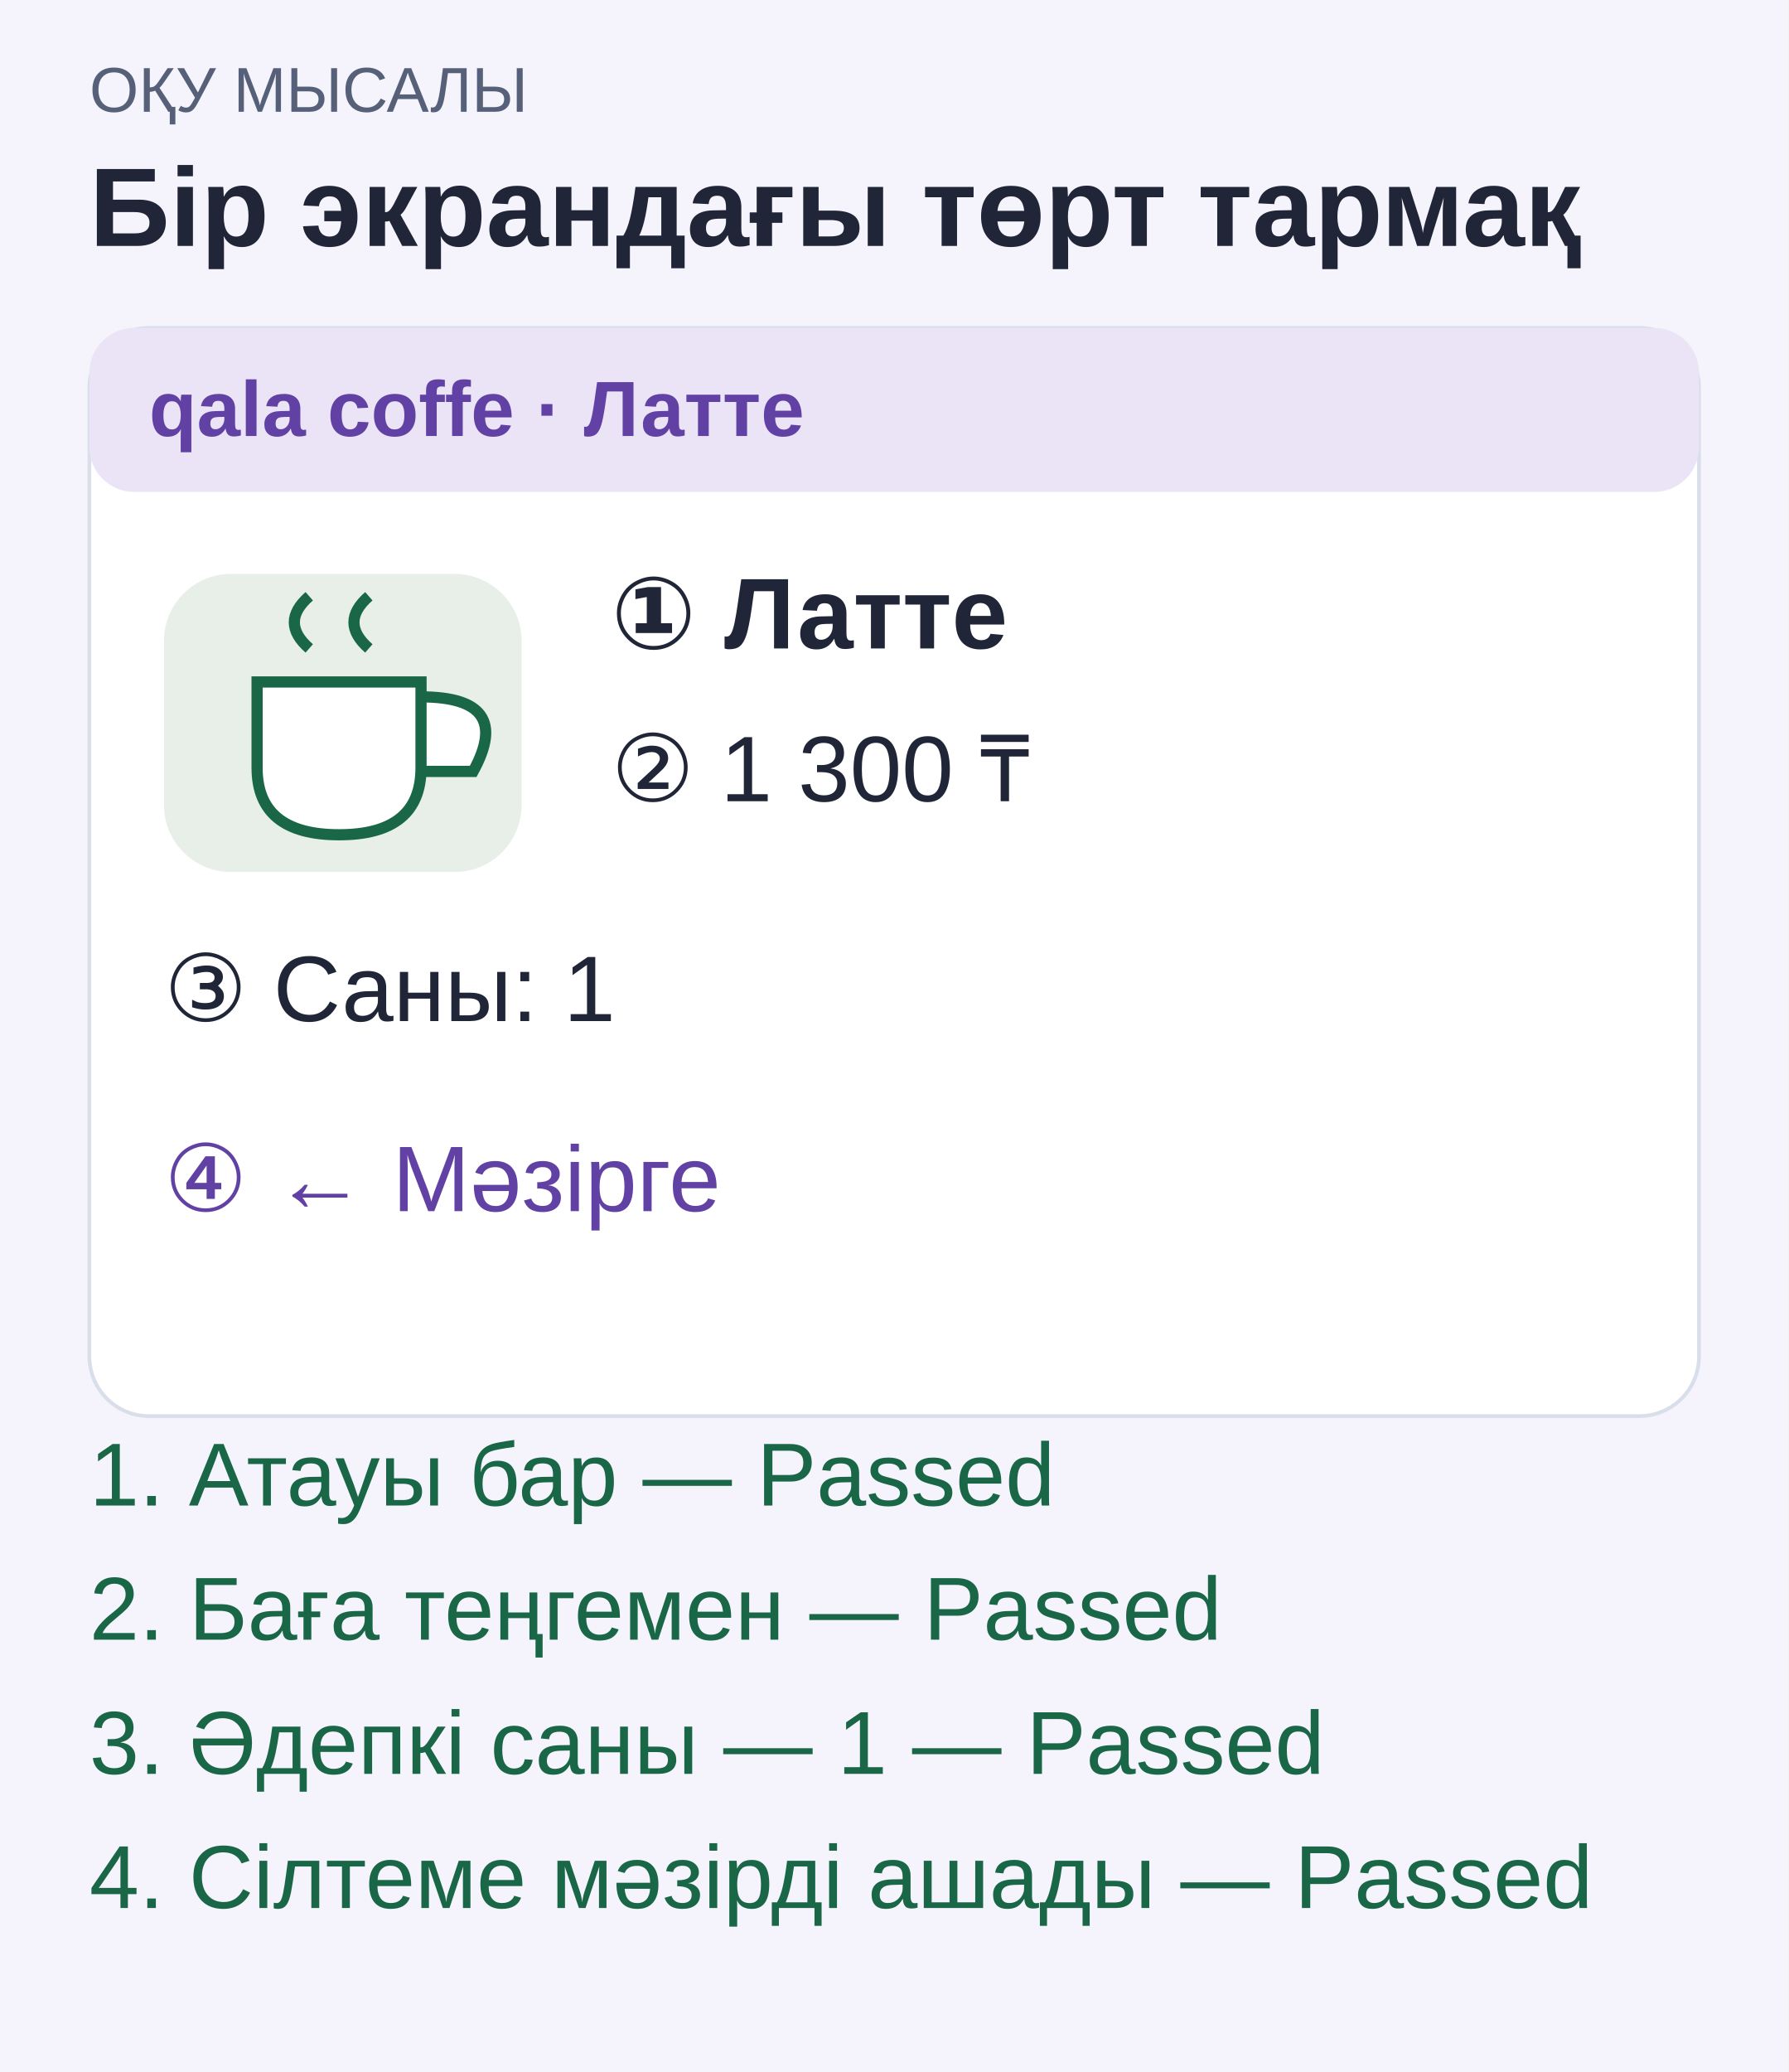
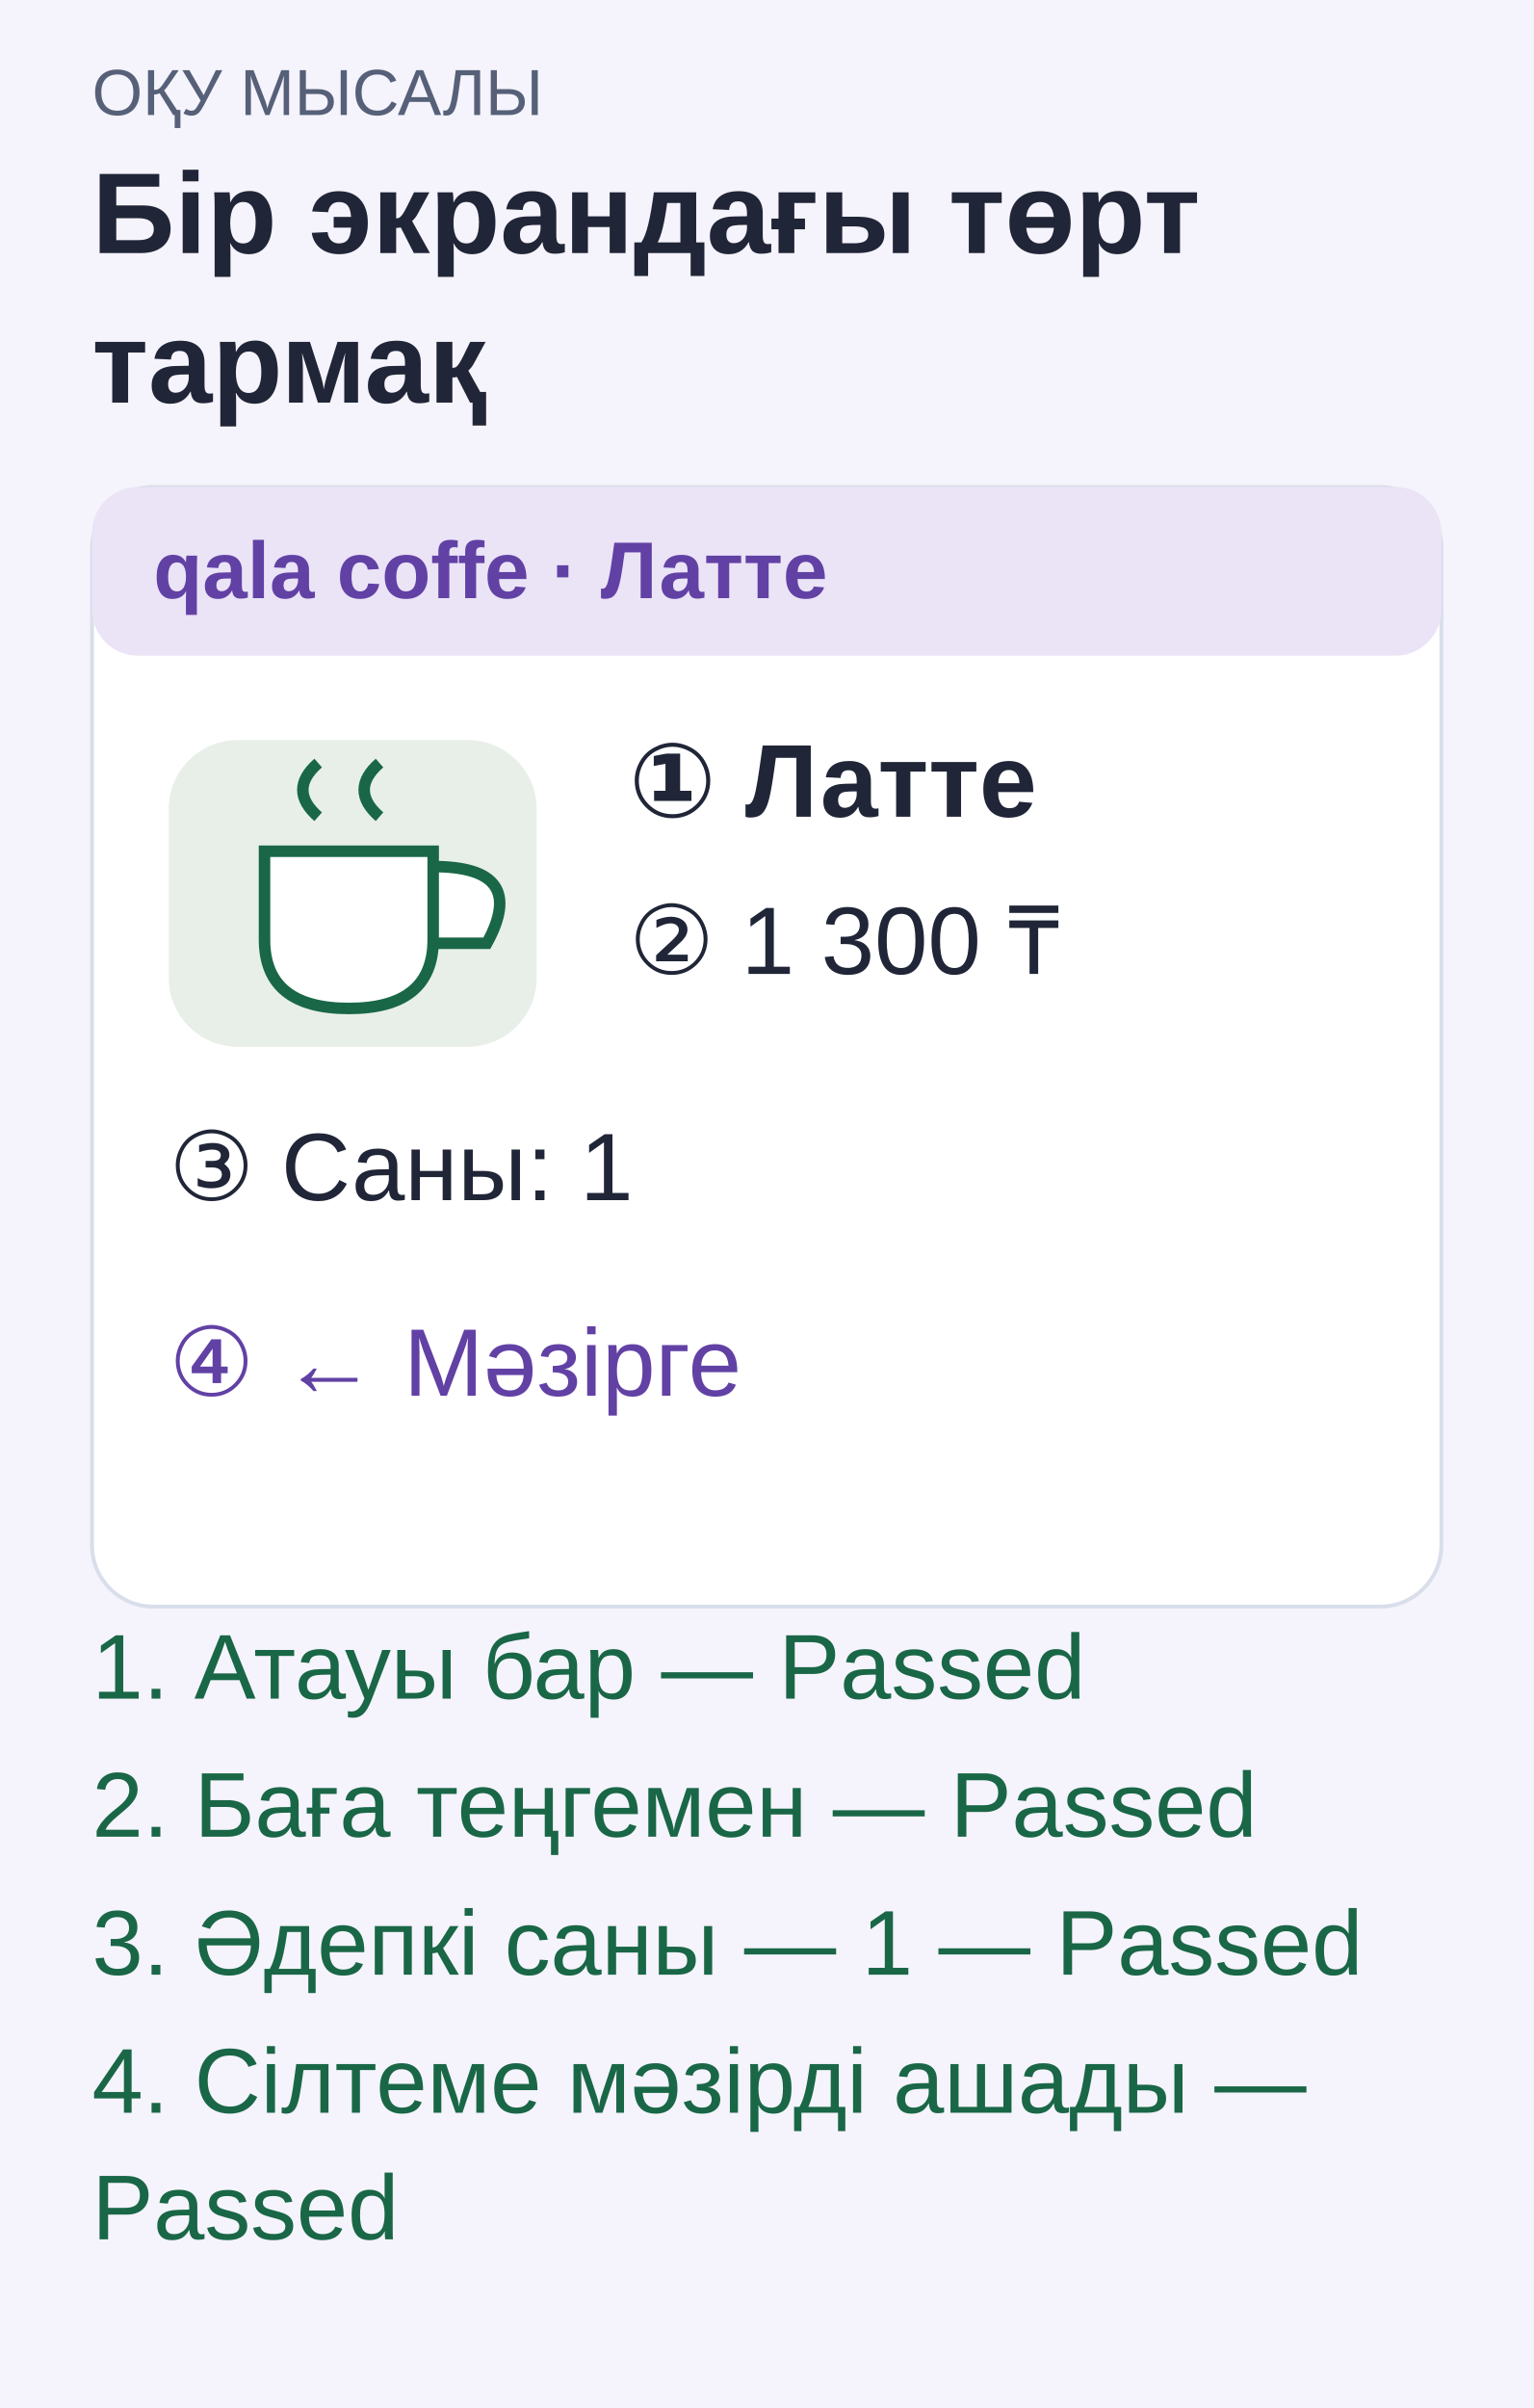
- <svg xmlns="http://www.w3.org/2000/svg" viewBox="0 0 480 556" role="img" font-family="Arial, sans-serif">
-   <rect x="0" y="0" width="480" height="556" rx="0" fill="#f5f3fb" stroke="none" />
+ <svg xmlns="http://www.w3.org/2000/svg" viewBox="0 0 400 628" role="img" font-family="Arial, sans-serif">
+   <rect x="0" y="0" width="400" height="628" rx="0" fill="#f5f3fb" stroke="none" />
  <text x="24" y="30" font-size="17" font-weight="400" fill="#566078">ОҚУ МЫСАЛЫ</text>
-   <text x="24" y="66" font-size="30" font-weight="700" fill="#202637">Бір экрандағы төрт тармақ</text>
-   <rect x="24" y="88" width="432" height="292" rx="16" fill="#fff" stroke="#d9deeb" />
-   <rect x="24" y="88" width="432" height="44" rx="12" fill="#eae4f6" stroke="none" />
-   <text x="40" y="117" font-size="21" font-weight="700" fill="#6241a5">qala coffe · Латте</text>
-   <rect x="44" y="154" width="96" height="80" rx="18" fill="#e8efe9" stroke="none" />
-   <path d="M69 183h44v23q0 18-22 18t-22-18z M113 187q25 0 14 20h-14" fill="#fff" stroke="#196747" stroke-width="3" />
-   <path d="M83 174q-8-7 0-14 M99 174q-8-7 0-14" fill="none" stroke="#196747" stroke-width="3" />
-   <text x="164" y="174" font-size="27" font-weight="700" fill="#202637">① Латте</text>
-   <text x="164" y="215" font-size="25" font-weight="400" fill="#202637">② 1 300 ₸</text>
-   <text x="44" y="274" font-size="25" font-weight="400" fill="#202637">③ Саны: 1</text>
-   <text x="44" y="325" font-size="25" font-weight="400" fill="#6241a5">④ ← Мәзірге</text>
-   <text x="24" y="404" font-size="24" font-weight="400" fill="#196747">1. Атауы бар — Passed</text>
-   <text x="24" y="440" font-size="24" font-weight="400" fill="#196747">2. Баға теңгемен — Passed</text>
-   <text x="24" y="476" font-size="24" font-weight="400" fill="#196747">3. Әдепкі саны — 1 — Passed</text>
-   <text x="24" y="512" font-size="24" font-weight="400" fill="#196747">4. Сілтеме мәзірді ашады — Passed</text>
+   <text x="24" y="66" font-size="30" font-weight="700" fill="#202637">Бір экрандағы төрт</text>
+   <text x="24" y="105" font-size="30" font-weight="700" fill="#202637">тармақ</text>
+   <rect x="24" y="127" width="352" height="292" rx="16" fill="#fff" stroke="#d9deeb" />
+   <rect x="24" y="127" width="352" height="44" rx="12" fill="#eae4f6" stroke="none" />
+   <text x="40" y="156" font-size="21" font-weight="700" fill="#6241a5">qala coffe · Латте</text>
+   <rect x="44" y="193" width="96" height="80" rx="18" fill="#e8efe9" stroke="none" />
+   <path d="M69 222h44v23q0 18-22 18t-22-18z M113 226q25 0 14 20h-14" fill="#fff" stroke="#196747" stroke-width="3" />
+   <path d="M83 213q-8-7 0-14 M99 213q-8-7 0-14" fill="none" stroke="#196747" stroke-width="3" />
+   <text x="164" y="213" font-size="27" font-weight="700" fill="#202637">① Латте</text>
+   <text x="164" y="254" font-size="25" font-weight="400" fill="#202637">② 1 300 ₸</text>
+   <text x="44" y="313" font-size="25" font-weight="400" fill="#202637">③ Саны: 1</text>
+   <text x="44" y="364" font-size="25" font-weight="400" fill="#6241a5">④ ← Мәзірге</text>
+   <text x="24" y="443" font-size="24" font-weight="400" fill="#196747">1. Атауы бар — Passed</text>
+   <text x="24" y="479" font-size="24" font-weight="400" fill="#196747">2. Баға теңгемен — Passed</text>
+   <text x="24" y="515" font-size="24" font-weight="400" fill="#196747">3. Әдепкі саны — 1 — Passed</text>
+   <text x="24" y="551" font-size="24" font-weight="400" fill="#196747">4. Сілтеме мәзірді ашады —</text>
+   <text x="24" y="584" font-size="24" font-weight="400" fill="#196747">Passed</text>
</svg>
